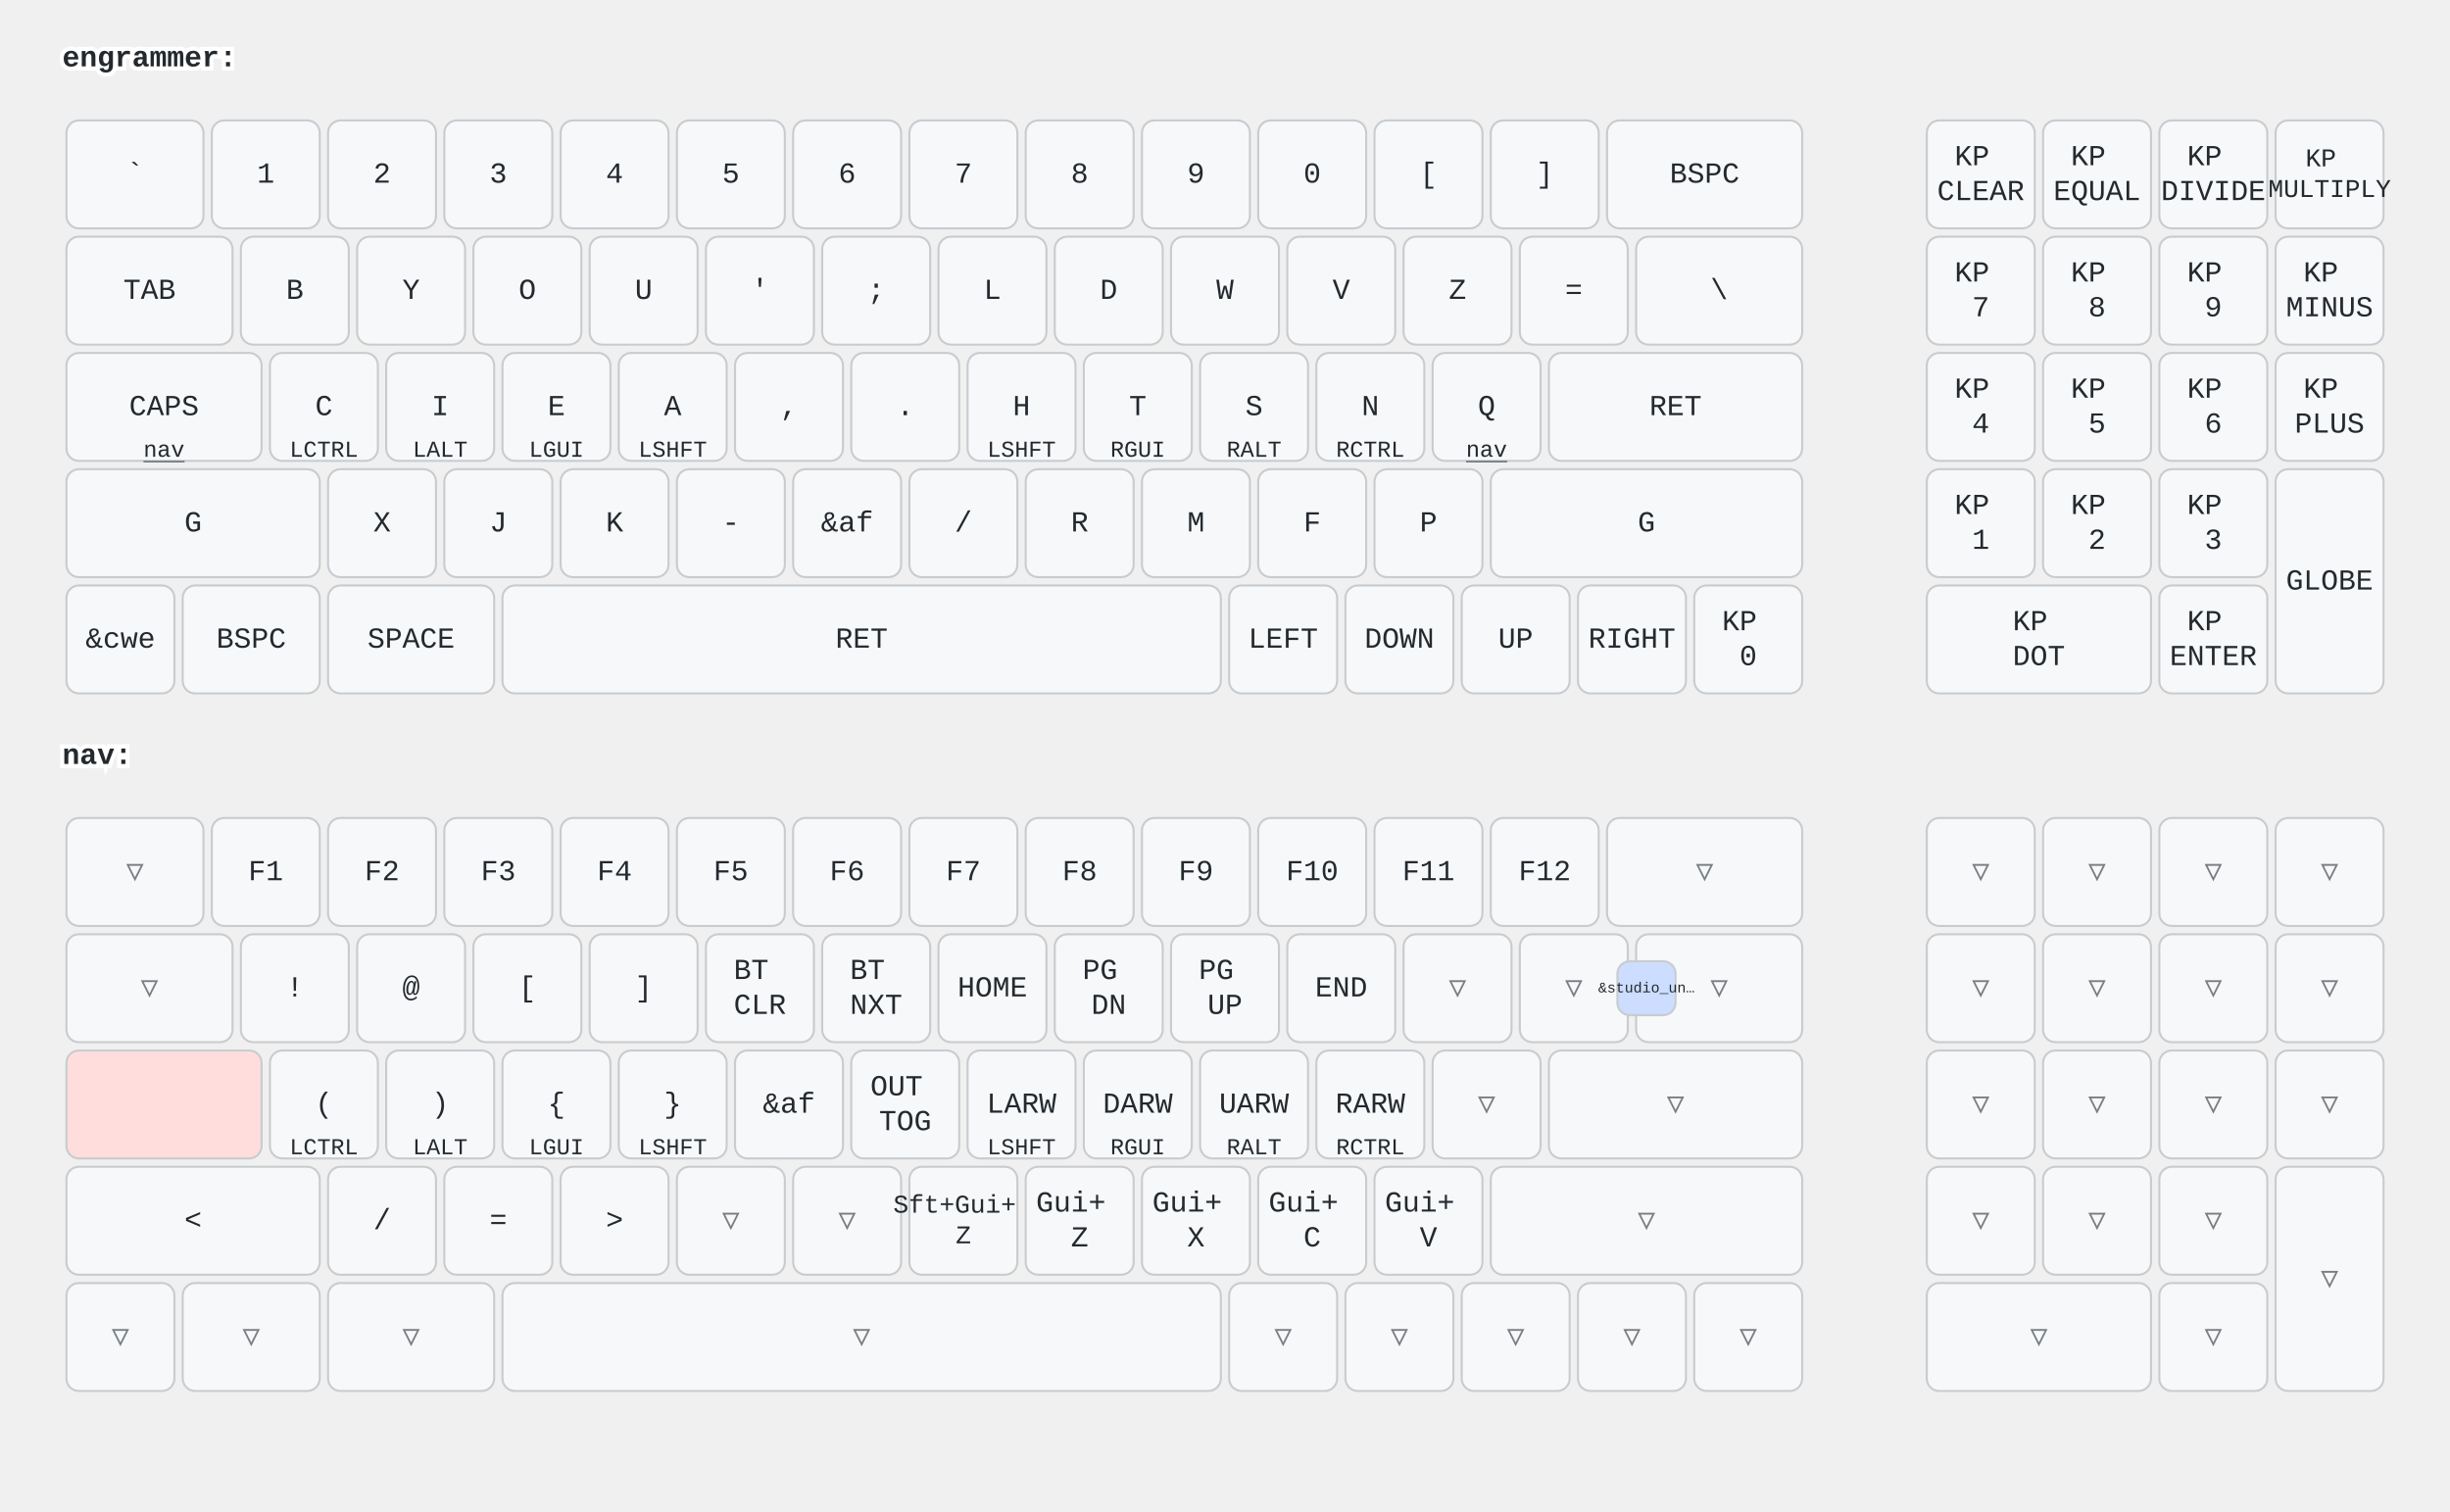
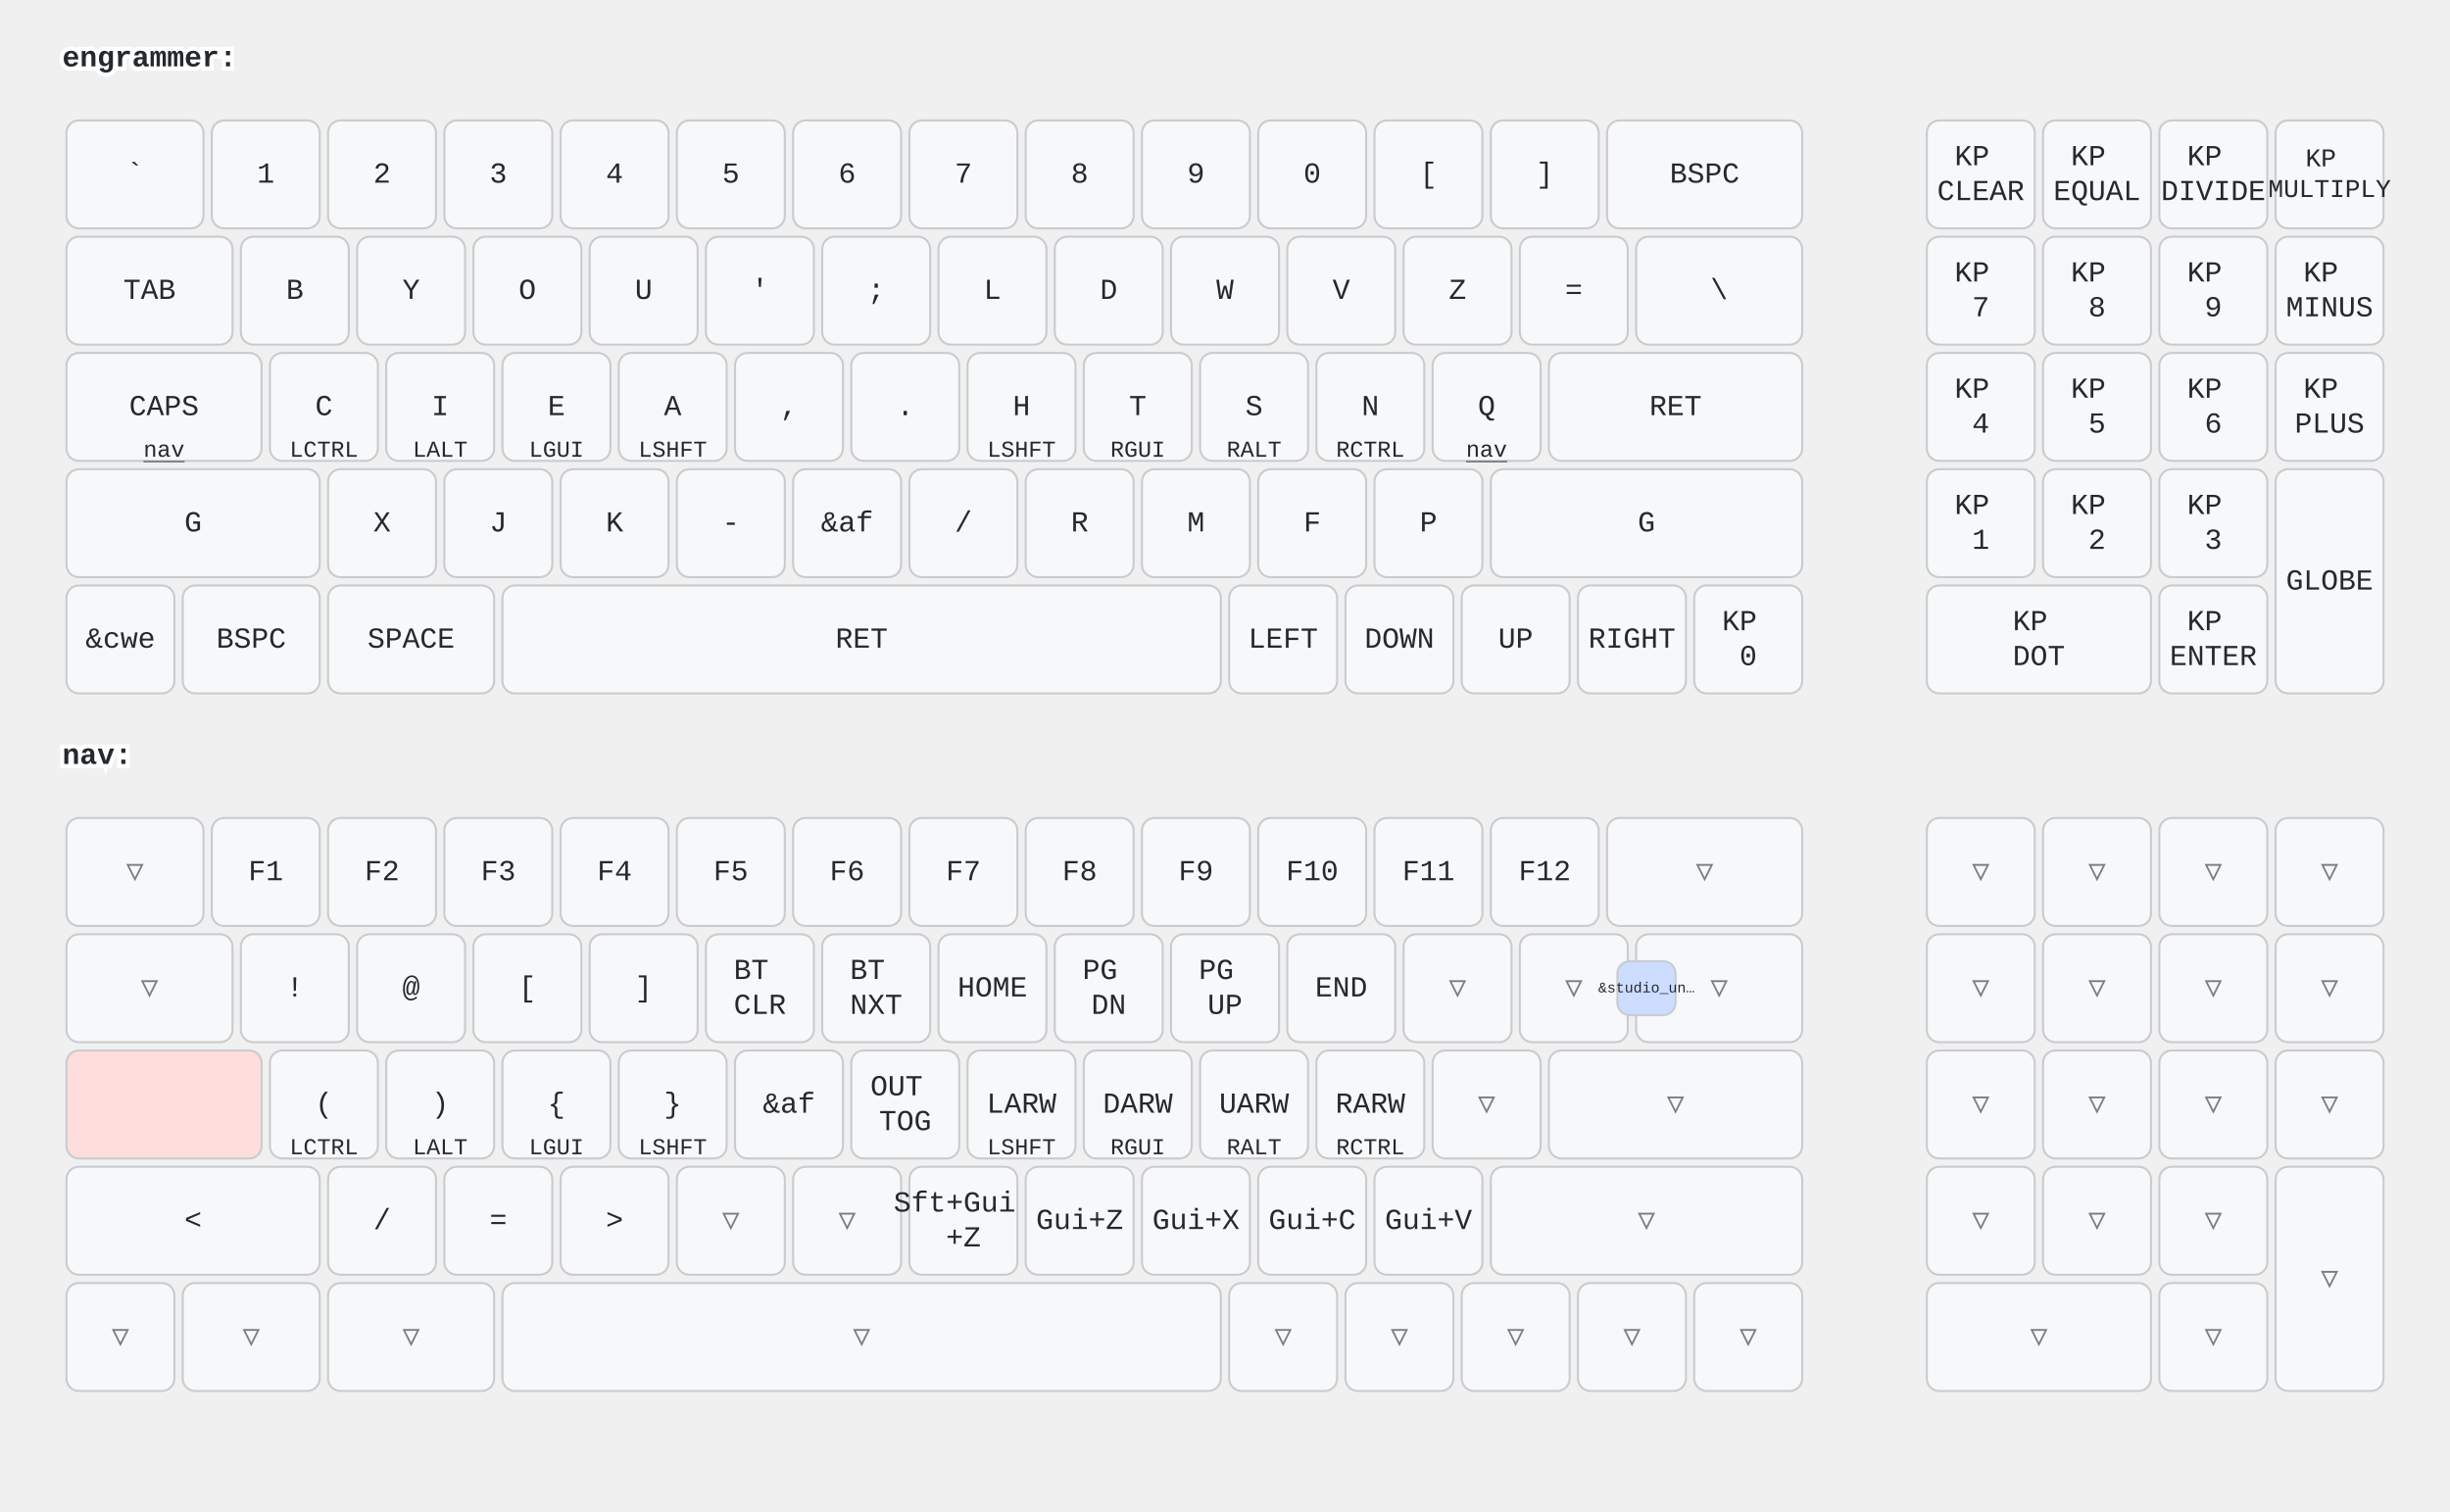
<svg xmlns="http://www.w3.org/2000/svg" width="1180" height="728" viewBox="0 0 1180 728" class="keymap">
  <style>/* inherit to force styles through use tags */
svg path {
    fill: inherit;
}

/* font and background color specifications */
svg.keymap {
    font-family: SFMono-Regular,Consolas,Liberation Mono,Menlo,monospace;
    font-size: 14px;
    font-kerning: normal;
    text-rendering: optimizeLegibility;
    fill: #24292e;
}

/* default key styling */
rect.key {
    fill: #f6f8fa;
}

rect.key, rect.combo {
    stroke: #c9cccf;
    stroke-width: 1;
}

/* default key side styling, only used is draw_key_sides is set */
rect.side {
    filter: brightness(90%);
}

/* color accent for combo boxes */
rect.combo, rect.combo-separate {
    fill: #cdf;
}

/* color accent for held keys */
rect.held, rect.combo.held {
    fill: #fdd;
}

/* color accent for ghost (optional) keys */
rect.ghost, rect.combo.ghost {
    stroke-dasharray: 4, 4;
    stroke-width: 2;
}

text {
    text-anchor: middle;
    dominant-baseline: middle;
}

/* styling for layer labels */
text.label {
    font-weight: bold;
    text-anchor: start;
    stroke: white;
    stroke-width: 4;
    paint-order: stroke;
}

/* styling for optional footer */
text.footer {
    text-anchor: end;
    dominant-baseline: auto;
    stroke: white;
    stroke-width: 4;
    paint-order: stroke;
}

- /* styling for combo tap, and key hold/shifted label text */
- text.combo, text.hold, text.shifted {
+ /* styling for combo tap, and key non-tap label text */
+ text.combo, text.hold, text.shifted, text.left, text.right {
    font-size: 11px;
}

text.hold {
    text-anchor: middle;
    dominant-baseline: auto;
}

text.shifted {
    text-anchor: middle;
    dominant-baseline: hanging;
}

+ text.left {
+     text-anchor: start;
+ }
+ 
+ text.right {
+     text-anchor: end;
+ }
+ 
text.layer-activator {
    text-decoration: underline;
}

/* styling for hold/shifted label text in combo box */
- text.combo.hold, text.combo.shifted {
+ text.combo.hold, text.combo.shifted, text.combo.left, text.combo.right {
    font-size: 8px;
}

/* lighter symbol for transparent keys */
text.trans {
    fill: #7b7e81;
}

/* styling for combo dendrons */
path.combo {
    stroke-width: 1;
    stroke: gray;
    fill: none;
}

/* Start Tabler Icons Cleanup */
/* cannot use height/width with glyphs */
.icon-tabler &gt; path {
    fill: inherit;
    stroke: inherit;
    stroke-width: 2;
}
/* hide tabler's default box */
.icon-tabler &gt; path[stroke="none"][fill="none"] {
    visibility: hidden;
}
/* End Tabler Icons Cleanup */
</style>
  <g transform="translate(30, 0)" class="layer-engrammer">
    <text x="0" y="28" class="label" id="engrammer">engrammer:</text>
    <g transform="translate(0, 56)">
      <g transform="translate(35, 28)" class="key keypos-0">
        <rect rx="6" ry="6" x="-33" y="-26" width="66" height="52" class="key" />
        <text x="0" y="0" class="key tap">`</text>
      </g>
      <g transform="translate(98, 28)" class="key keypos-1">
        <rect rx="6" ry="6" x="-26" y="-26" width="52" height="52" class="key" />
        <text x="0" y="0" class="key tap">1</text>
      </g>
      <g transform="translate(154, 28)" class="key keypos-2">
        <rect rx="6" ry="6" x="-26" y="-26" width="52" height="52" class="key" />
        <text x="0" y="0" class="key tap">2</text>
      </g>
      <g transform="translate(210, 28)" class="key keypos-3">
        <rect rx="6" ry="6" x="-26" y="-26" width="52" height="52" class="key" />
        <text x="0" y="0" class="key tap">3</text>
      </g>
      <g transform="translate(266, 28)" class="key keypos-4">
        <rect rx="6" ry="6" x="-26" y="-26" width="52" height="52" class="key" />
        <text x="0" y="0" class="key tap">4</text>
      </g>
      <g transform="translate(322, 28)" class="key keypos-5">
        <rect rx="6" ry="6" x="-26" y="-26" width="52" height="52" class="key" />
        <text x="0" y="0" class="key tap">5</text>
      </g>
      <g transform="translate(378, 28)" class="key keypos-6">
        <rect rx="6" ry="6" x="-26" y="-26" width="52" height="52" class="key" />
        <text x="0" y="0" class="key tap">6</text>
      </g>
      <g transform="translate(434, 28)" class="key keypos-7">
        <rect rx="6" ry="6" x="-26" y="-26" width="52" height="52" class="key" />
        <text x="0" y="0" class="key tap">7</text>
      </g>
      <g transform="translate(490, 28)" class="key keypos-8">
        <rect rx="6" ry="6" x="-26" y="-26" width="52" height="52" class="key" />
        <text x="0" y="0" class="key tap">8</text>
      </g>
      <g transform="translate(546, 28)" class="key keypos-9">
        <rect rx="6" ry="6" x="-26" y="-26" width="52" height="52" class="key" />
        <text x="0" y="0" class="key tap">9</text>
      </g>
      <g transform="translate(602, 28)" class="key keypos-10">
        <rect rx="6" ry="6" x="-26" y="-26" width="52" height="52" class="key" />
        <text x="0" y="0" class="key tap">0</text>
      </g>
      <g transform="translate(658, 28)" class="key keypos-11">
        <rect rx="6" ry="6" x="-26" y="-26" width="52" height="52" class="key" />
        <text x="0" y="0" class="key tap">[</text>
      </g>
      <g transform="translate(714, 28)" class="key keypos-12">
        <rect rx="6" ry="6" x="-26" y="-26" width="52" height="52" class="key" />
        <text x="0" y="0" class="key tap">]</text>
      </g>
      <g transform="translate(791, 28)" class="key keypos-13">
        <rect rx="6" ry="6" x="-47" y="-26" width="94" height="52" class="key" />
        <text x="0" y="0" class="key tap">BSPC</text>
      </g>
      <g transform="translate(924, 28)" class="key keypos-14">
        <rect rx="6" ry="6" x="-26" y="-26" width="52" height="52" class="key" />
        <text x="0" y="0" class="key tap">
          <tspan x="0" dy="-0.6em">KP</tspan>
          <tspan x="0" dy="1.2em">CLEAR</tspan>
        </text>
      </g>
      <g transform="translate(980, 28)" class="key keypos-15">
        <rect rx="6" ry="6" x="-26" y="-26" width="52" height="52" class="key" />
        <text x="0" y="0" class="key tap">
          <tspan x="0" dy="-0.6em">KP</tspan>
          <tspan x="0" dy="1.2em">EQUAL</tspan>
        </text>
      </g>
      <g transform="translate(1036, 28)" class="key keypos-16">
        <rect rx="6" ry="6" x="-26" y="-26" width="52" height="52" class="key" />
        <text x="0" y="0" class="key tap">
          <tspan x="0" dy="-0.6em">KP</tspan>
          <tspan x="0" dy="1.2em">DIVIDE</tspan>
        </text>
      </g>
      <g transform="translate(1092, 28)" class="key keypos-17">
        <rect rx="6" ry="6" x="-26" y="-26" width="52" height="52" class="key" />
        <text x="0" y="0" class="key tap">
          <tspan x="0" dy="-0.6em" style="font-size: 88%">KP</tspan>
          <tspan x="0" dy="1.2em" style="font-size: 88%">MULTIPLY</tspan>
        </text>
      </g>
      <g transform="translate(42, 84)" class="key keypos-18">
        <rect rx="6" ry="6" x="-40" y="-26" width="80" height="52" class="key" />
        <text x="0" y="0" class="key tap">TAB</text>
      </g>
      <g transform="translate(112, 84)" class="key keypos-19">
        <rect rx="6" ry="6" x="-26" y="-26" width="52" height="52" class="key" />
        <text x="0" y="0" class="key tap">B</text>
      </g>
      <g transform="translate(168, 84)" class="key keypos-20">
        <rect rx="6" ry="6" x="-26" y="-26" width="52" height="52" class="key" />
        <text x="0" y="0" class="key tap">Y</text>
      </g>
      <g transform="translate(224, 84)" class="key keypos-21">
        <rect rx="6" ry="6" x="-26" y="-26" width="52" height="52" class="key" />
        <text x="0" y="0" class="key tap">O</text>
      </g>
      <g transform="translate(280, 84)" class="key keypos-22">
        <rect rx="6" ry="6" x="-26" y="-26" width="52" height="52" class="key" />
        <text x="0" y="0" class="key tap">U</text>
      </g>
      <g transform="translate(336, 84)" class="key keypos-23">
        <rect rx="6" ry="6" x="-26" y="-26" width="52" height="52" class="key" />
        <text x="0" y="0" class="key tap">'</text>
      </g>
      <g transform="translate(392, 84)" class="key keypos-24">
        <rect rx="6" ry="6" x="-26" y="-26" width="52" height="52" class="key" />
        <text x="0" y="0" class="key tap">;</text>
      </g>
      <g transform="translate(448, 84)" class="key keypos-25">
        <rect rx="6" ry="6" x="-26" y="-26" width="52" height="52" class="key" />
        <text x="0" y="0" class="key tap">L</text>
      </g>
      <g transform="translate(504, 84)" class="key keypos-26">
        <rect rx="6" ry="6" x="-26" y="-26" width="52" height="52" class="key" />
        <text x="0" y="0" class="key tap">D</text>
      </g>
      <g transform="translate(560, 84)" class="key keypos-27">
        <rect rx="6" ry="6" x="-26" y="-26" width="52" height="52" class="key" />
        <text x="0" y="0" class="key tap">W</text>
      </g>
      <g transform="translate(616, 84)" class="key keypos-28">
        <rect rx="6" ry="6" x="-26" y="-26" width="52" height="52" class="key" />
        <text x="0" y="0" class="key tap">V</text>
      </g>
      <g transform="translate(672, 84)" class="key keypos-29">
        <rect rx="6" ry="6" x="-26" y="-26" width="52" height="52" class="key" />
        <text x="0" y="0" class="key tap">Z</text>
      </g>
      <g transform="translate(728, 84)" class="key keypos-30">
        <rect rx="6" ry="6" x="-26" y="-26" width="52" height="52" class="key" />
        <text x="0" y="0" class="key tap">=</text>
      </g>
      <g transform="translate(798, 84)" class="key keypos-31">
        <rect rx="6" ry="6" x="-40" y="-26" width="80" height="52" class="key" />
        <text x="0" y="0" class="key tap">\</text>
      </g>
      <g transform="translate(924, 84)" class="key keypos-32">
        <rect rx="6" ry="6" x="-26" y="-26" width="52" height="52" class="key" />
        <text x="0" y="0" class="key tap">
          <tspan x="0" dy="-0.6em">KP</tspan>
          <tspan x="0" dy="1.2em">7</tspan>
        </text>
      </g>
      <g transform="translate(980, 84)" class="key keypos-33">
        <rect rx="6" ry="6" x="-26" y="-26" width="52" height="52" class="key" />
        <text x="0" y="0" class="key tap">
          <tspan x="0" dy="-0.6em">KP</tspan>
          <tspan x="0" dy="1.2em">8</tspan>
        </text>
      </g>
      <g transform="translate(1036, 84)" class="key keypos-34">
        <rect rx="6" ry="6" x="-26" y="-26" width="52" height="52" class="key" />
        <text x="0" y="0" class="key tap">
          <tspan x="0" dy="-0.6em">KP</tspan>
          <tspan x="0" dy="1.2em">9</tspan>
        </text>
      </g>
      <g transform="translate(1092, 84)" class="key keypos-35">
        <rect rx="6" ry="6" x="-26" y="-26" width="52" height="52" class="key" />
        <text x="0" y="0" class="key tap">
          <tspan x="0" dy="-0.6em">KP</tspan>
          <tspan x="0" dy="1.2em">MINUS</tspan>
        </text>
      </g>
      <g transform="translate(49, 140)" class="key keypos-36">
        <rect rx="6" ry="6" x="-47" y="-26" width="94" height="52" class="key" />
        <text x="0" y="0" class="key tap">CAPS</text>
        <a href="#nav">
          <text x="0" y="24" class="key hold layer-activator">nav</text>
        </a>
      </g>
      <g transform="translate(126, 140)" class="key keypos-37">
        <rect rx="6" ry="6" x="-26" y="-26" width="52" height="52" class="key" />
        <text x="0" y="0" class="key tap">C</text>
        <text x="0" y="24" class="key hold">LCTRL</text>
      </g>
      <g transform="translate(182, 140)" class="key keypos-38">
        <rect rx="6" ry="6" x="-26" y="-26" width="52" height="52" class="key" />
        <text x="0" y="0" class="key tap">I</text>
        <text x="0" y="24" class="key hold">LALT</text>
      </g>
      <g transform="translate(238, 140)" class="key keypos-39">
        <rect rx="6" ry="6" x="-26" y="-26" width="52" height="52" class="key" />
        <text x="0" y="0" class="key tap">E</text>
        <text x="0" y="24" class="key hold">LGUI</text>
      </g>
      <g transform="translate(294, 140)" class="key keypos-40">
        <rect rx="6" ry="6" x="-26" y="-26" width="52" height="52" class="key" />
        <text x="0" y="0" class="key tap">A</text>
        <text x="0" y="24" class="key hold">LSHFT</text>
      </g>
      <g transform="translate(350, 140)" class="key keypos-41">
        <rect rx="6" ry="6" x="-26" y="-26" width="52" height="52" class="key" />
        <text x="0" y="0" class="key tap">,</text>
      </g>
      <g transform="translate(406, 140)" class="key keypos-42">
        <rect rx="6" ry="6" x="-26" y="-26" width="52" height="52" class="key" />
        <text x="0" y="0" class="key tap">.</text>
      </g>
      <g transform="translate(462, 140)" class="key keypos-43">
        <rect rx="6" ry="6" x="-26" y="-26" width="52" height="52" class="key" />
        <text x="0" y="0" class="key tap">H</text>
        <text x="0" y="24" class="key hold">LSHFT</text>
      </g>
      <g transform="translate(518, 140)" class="key keypos-44">
        <rect rx="6" ry="6" x="-26" y="-26" width="52" height="52" class="key" />
        <text x="0" y="0" class="key tap">T</text>
        <text x="0" y="24" class="key hold">RGUI</text>
      </g>
      <g transform="translate(574, 140)" class="key keypos-45">
        <rect rx="6" ry="6" x="-26" y="-26" width="52" height="52" class="key" />
        <text x="0" y="0" class="key tap">S</text>
        <text x="0" y="24" class="key hold">RALT</text>
      </g>
      <g transform="translate(630, 140)" class="key keypos-46">
        <rect rx="6" ry="6" x="-26" y="-26" width="52" height="52" class="key" />
        <text x="0" y="0" class="key tap">N</text>
        <text x="0" y="24" class="key hold">RCTRL</text>
      </g>
      <g transform="translate(686, 140)" class="key keypos-47">
        <rect rx="6" ry="6" x="-26" y="-26" width="52" height="52" class="key" />
        <text x="0" y="0" class="key tap">Q</text>
        <a href="#nav">
          <text x="0" y="24" class="key hold layer-activator">nav</text>
        </a>
      </g>
      <g transform="translate(777, 140)" class="key keypos-48">
        <rect rx="6" ry="6" x="-61" y="-26" width="122" height="52" class="key" />
        <text x="0" y="0" class="key tap">RET</text>
      </g>
      <g transform="translate(924, 140)" class="key keypos-49">
        <rect rx="6" ry="6" x="-26" y="-26" width="52" height="52" class="key" />
        <text x="0" y="0" class="key tap">
          <tspan x="0" dy="-0.6em">KP</tspan>
          <tspan x="0" dy="1.2em">4</tspan>
        </text>
      </g>
      <g transform="translate(980, 140)" class="key keypos-50">
        <rect rx="6" ry="6" x="-26" y="-26" width="52" height="52" class="key" />
        <text x="0" y="0" class="key tap">
          <tspan x="0" dy="-0.6em">KP</tspan>
          <tspan x="0" dy="1.2em">5</tspan>
        </text>
      </g>
      <g transform="translate(1036, 140)" class="key keypos-51">
        <rect rx="6" ry="6" x="-26" y="-26" width="52" height="52" class="key" />
        <text x="0" y="0" class="key tap">
          <tspan x="0" dy="-0.6em">KP</tspan>
          <tspan x="0" dy="1.2em">6</tspan>
        </text>
      </g>
      <g transform="translate(1092, 140)" class="key keypos-52">
        <rect rx="6" ry="6" x="-26" y="-26" width="52" height="52" class="key" />
        <text x="0" y="0" class="key tap">
          <tspan x="0" dy="-0.6em">KP</tspan>
          <tspan x="0" dy="1.2em">PLUS</tspan>
        </text>
      </g>
      <g transform="translate(63, 196)" class="key keypos-53">
        <rect rx="6" ry="6" x="-61" y="-26" width="122" height="52" class="key" />
        <text x="0" y="0" class="key tap">G</text>
      </g>
      <g transform="translate(154, 196)" class="key keypos-54">
        <rect rx="6" ry="6" x="-26" y="-26" width="52" height="52" class="key" />
        <text x="0" y="0" class="key tap">X</text>
      </g>
      <g transform="translate(210, 196)" class="key keypos-55">
        <rect rx="6" ry="6" x="-26" y="-26" width="52" height="52" class="key" />
        <text x="0" y="0" class="key tap">J</text>
      </g>
      <g transform="translate(266, 196)" class="key keypos-56">
        <rect rx="6" ry="6" x="-26" y="-26" width="52" height="52" class="key" />
        <text x="0" y="0" class="key tap">K</text>
      </g>
      <g transform="translate(322, 196)" class="key keypos-57">
        <rect rx="6" ry="6" x="-26" y="-26" width="52" height="52" class="key" />
        <text x="0" y="0" class="key tap">-</text>
      </g>
      <g transform="translate(378, 196)" class="key keypos-58">
        <rect rx="6" ry="6" x="-26" y="-26" width="52" height="52" class="key" />
        <text x="0" y="0" class="key tap">&amp;af</text>
      </g>
      <g transform="translate(434, 196)" class="key keypos-59">
        <rect rx="6" ry="6" x="-26" y="-26" width="52" height="52" class="key" />
        <text x="0" y="0" class="key tap">/</text>
      </g>
      <g transform="translate(490, 196)" class="key keypos-60">
        <rect rx="6" ry="6" x="-26" y="-26" width="52" height="52" class="key" />
        <text x="0" y="0" class="key tap">R</text>
      </g>
      <g transform="translate(546, 196)" class="key keypos-61">
        <rect rx="6" ry="6" x="-26" y="-26" width="52" height="52" class="key" />
        <text x="0" y="0" class="key tap">M</text>
      </g>
      <g transform="translate(602, 196)" class="key keypos-62">
        <rect rx="6" ry="6" x="-26" y="-26" width="52" height="52" class="key" />
        <text x="0" y="0" class="key tap">F</text>
      </g>
      <g transform="translate(658, 196)" class="key keypos-63">
        <rect rx="6" ry="6" x="-26" y="-26" width="52" height="52" class="key" />
        <text x="0" y="0" class="key tap">P</text>
      </g>
      <g transform="translate(763, 196)" class="key keypos-64">
        <rect rx="6" ry="6" x="-75" y="-26" width="150" height="52" class="key" />
        <text x="0" y="0" class="key tap">G</text>
      </g>
      <g transform="translate(924, 196)" class="key keypos-65">
        <rect rx="6" ry="6" x="-26" y="-26" width="52" height="52" class="key" />
        <text x="0" y="0" class="key tap">
          <tspan x="0" dy="-0.6em">KP</tspan>
          <tspan x="0" dy="1.2em">1</tspan>
        </text>
      </g>
      <g transform="translate(980, 196)" class="key keypos-66">
        <rect rx="6" ry="6" x="-26" y="-26" width="52" height="52" class="key" />
        <text x="0" y="0" class="key tap">
          <tspan x="0" dy="-0.6em">KP</tspan>
          <tspan x="0" dy="1.2em">2</tspan>
        </text>
      </g>
      <g transform="translate(1036, 196)" class="key keypos-67">
        <rect rx="6" ry="6" x="-26" y="-26" width="52" height="52" class="key" />
        <text x="0" y="0" class="key tap">
          <tspan x="0" dy="-0.6em">KP</tspan>
          <tspan x="0" dy="1.2em">3</tspan>
        </text>
      </g>
      <g transform="translate(1092, 224)" class="key keypos-68">
        <rect rx="6" ry="6" x="-26" y="-54" width="52" height="108" class="key" />
        <text x="0" y="0" class="key tap">GLOBE</text>
      </g>
      <g transform="translate(28, 252)" class="key keypos-69">
        <rect rx="6" ry="6" x="-26" y="-26" width="52" height="52" class="key" />
        <text x="0" y="0" class="key tap">&amp;cwe</text>
      </g>
      <g transform="translate(91, 252)" class="key keypos-70">
        <rect rx="6" ry="6" x="-33" y="-26" width="66" height="52" class="key" />
        <text x="0" y="0" class="key tap">BSPC</text>
      </g>
      <g transform="translate(168, 252)" class="key keypos-71">
        <rect rx="6" ry="6" x="-40" y="-26" width="80" height="52" class="key" />
        <text x="0" y="0" class="key tap">SPACE</text>
      </g>
      <g transform="translate(385, 252)" class="key keypos-72">
        <rect rx="6" ry="6" x="-173" y="-26" width="346" height="52" class="key" />
        <text x="0" y="0" class="key tap">RET</text>
      </g>
      <g transform="translate(588, 252)" class="key keypos-73">
        <rect rx="6" ry="6" x="-26" y="-26" width="52" height="52" class="key" />
        <text x="0" y="0" class="key tap">LEFT</text>
      </g>
      <g transform="translate(644, 252)" class="key keypos-74">
        <rect rx="6" ry="6" x="-26" y="-26" width="52" height="52" class="key" />
        <text x="0" y="0" class="key tap">DOWN</text>
      </g>
      <g transform="translate(700, 252)" class="key keypos-75">
        <rect rx="6" ry="6" x="-26" y="-26" width="52" height="52" class="key" />
        <text x="0" y="0" class="key tap">UP</text>
      </g>
      <g transform="translate(756, 252)" class="key keypos-76">
        <rect rx="6" ry="6" x="-26" y="-26" width="52" height="52" class="key" />
        <text x="0" y="0" class="key tap">RIGHT</text>
      </g>
      <g transform="translate(812, 252)" class="key keypos-77">
        <rect rx="6" ry="6" x="-26" y="-26" width="52" height="52" class="key" />
        <text x="0" y="0" class="key tap">
          <tspan x="0" dy="-0.6em">KP</tspan>
          <tspan x="0" dy="1.2em">0</tspan>
        </text>
      </g>
      <g transform="translate(952, 252)" class="key keypos-78">
        <rect rx="6" ry="6" x="-54" y="-26" width="108" height="52" class="key" />
        <text x="0" y="0" class="key tap">
          <tspan x="0" dy="-0.6em">KP</tspan>
          <tspan x="0" dy="1.2em">DOT</tspan>
        </text>
      </g>
      <g transform="translate(1036, 252)" class="key keypos-79">
        <rect rx="6" ry="6" x="-26" y="-26" width="52" height="52" class="key" />
        <text x="0" y="0" class="key tap">
          <tspan x="0" dy="-0.6em">KP</tspan>
          <tspan x="0" dy="1.2em">ENTER</tspan>
        </text>
      </g>
    </g>
  </g>
  <g transform="translate(30, 336)" class="layer-nav">
    <text x="0" y="28" class="label" id="nav">nav:</text>
    <g transform="translate(0, 56)">
      <g transform="translate(35, 28)" class="key trans keypos-0">
        <rect rx="6" ry="6" x="-33" y="-26" width="66" height="52" class="key trans" />
        <text x="0" y="0" class="key trans tap">▽</text>
      </g>
      <g transform="translate(98, 28)" class="key keypos-1">
        <rect rx="6" ry="6" x="-26" y="-26" width="52" height="52" class="key" />
        <text x="0" y="0" class="key tap">F1</text>
      </g>
      <g transform="translate(154, 28)" class="key keypos-2">
        <rect rx="6" ry="6" x="-26" y="-26" width="52" height="52" class="key" />
        <text x="0" y="0" class="key tap">F2</text>
      </g>
      <g transform="translate(210, 28)" class="key keypos-3">
        <rect rx="6" ry="6" x="-26" y="-26" width="52" height="52" class="key" />
        <text x="0" y="0" class="key tap">F3</text>
      </g>
      <g transform="translate(266, 28)" class="key keypos-4">
        <rect rx="6" ry="6" x="-26" y="-26" width="52" height="52" class="key" />
        <text x="0" y="0" class="key tap">F4</text>
      </g>
      <g transform="translate(322, 28)" class="key keypos-5">
        <rect rx="6" ry="6" x="-26" y="-26" width="52" height="52" class="key" />
        <text x="0" y="0" class="key tap">F5</text>
      </g>
      <g transform="translate(378, 28)" class="key keypos-6">
        <rect rx="6" ry="6" x="-26" y="-26" width="52" height="52" class="key" />
        <text x="0" y="0" class="key tap">F6</text>
      </g>
      <g transform="translate(434, 28)" class="key keypos-7">
        <rect rx="6" ry="6" x="-26" y="-26" width="52" height="52" class="key" />
        <text x="0" y="0" class="key tap">F7</text>
      </g>
      <g transform="translate(490, 28)" class="key keypos-8">
        <rect rx="6" ry="6" x="-26" y="-26" width="52" height="52" class="key" />
        <text x="0" y="0" class="key tap">F8</text>
      </g>
      <g transform="translate(546, 28)" class="key keypos-9">
        <rect rx="6" ry="6" x="-26" y="-26" width="52" height="52" class="key" />
        <text x="0" y="0" class="key tap">F9</text>
      </g>
      <g transform="translate(602, 28)" class="key keypos-10">
        <rect rx="6" ry="6" x="-26" y="-26" width="52" height="52" class="key" />
        <text x="0" y="0" class="key tap">F10</text>
      </g>
      <g transform="translate(658, 28)" class="key keypos-11">
        <rect rx="6" ry="6" x="-26" y="-26" width="52" height="52" class="key" />
        <text x="0" y="0" class="key tap">F11</text>
      </g>
      <g transform="translate(714, 28)" class="key keypos-12">
        <rect rx="6" ry="6" x="-26" y="-26" width="52" height="52" class="key" />
        <text x="0" y="0" class="key tap">F12</text>
      </g>
      <g transform="translate(791, 28)" class="key trans keypos-13">
        <rect rx="6" ry="6" x="-47" y="-26" width="94" height="52" class="key trans" />
        <text x="0" y="0" class="key trans tap">▽</text>
      </g>
      <g transform="translate(924, 28)" class="key trans keypos-14">
        <rect rx="6" ry="6" x="-26" y="-26" width="52" height="52" class="key trans" />
        <text x="0" y="0" class="key trans tap">▽</text>
      </g>
      <g transform="translate(980, 28)" class="key trans keypos-15">
        <rect rx="6" ry="6" x="-26" y="-26" width="52" height="52" class="key trans" />
        <text x="0" y="0" class="key trans tap">▽</text>
      </g>
      <g transform="translate(1036, 28)" class="key trans keypos-16">
        <rect rx="6" ry="6" x="-26" y="-26" width="52" height="52" class="key trans" />
        <text x="0" y="0" class="key trans tap">▽</text>
      </g>
      <g transform="translate(1092, 28)" class="key trans keypos-17">
        <rect rx="6" ry="6" x="-26" y="-26" width="52" height="52" class="key trans" />
        <text x="0" y="0" class="key trans tap">▽</text>
      </g>
      <g transform="translate(42, 84)" class="key trans keypos-18">
        <rect rx="6" ry="6" x="-40" y="-26" width="80" height="52" class="key trans" />
        <text x="0" y="0" class="key trans tap">▽</text>
      </g>
      <g transform="translate(112, 84)" class="key keypos-19">
        <rect rx="6" ry="6" x="-26" y="-26" width="52" height="52" class="key" />
        <text x="0" y="0" class="key tap">!</text>
      </g>
      <g transform="translate(168, 84)" class="key keypos-20">
        <rect rx="6" ry="6" x="-26" y="-26" width="52" height="52" class="key" />
        <text x="0" y="0" class="key tap">@</text>
      </g>
      <g transform="translate(224, 84)" class="key keypos-21">
        <rect rx="6" ry="6" x="-26" y="-26" width="52" height="52" class="key" />
        <text x="0" y="0" class="key tap">[</text>
      </g>
      <g transform="translate(280, 84)" class="key keypos-22">
        <rect rx="6" ry="6" x="-26" y="-26" width="52" height="52" class="key" />
        <text x="0" y="0" class="key tap">]</text>
      </g>
      <g transform="translate(336, 84)" class="key keypos-23">
        <rect rx="6" ry="6" x="-26" y="-26" width="52" height="52" class="key" />
        <text x="0" y="0" class="key tap">
          <tspan x="0" dy="-0.6em">BT</tspan>
          <tspan x="0" dy="1.2em">CLR</tspan>
        </text>
      </g>
      <g transform="translate(392, 84)" class="key keypos-24">
        <rect rx="6" ry="6" x="-26" y="-26" width="52" height="52" class="key" />
        <text x="0" y="0" class="key tap">
          <tspan x="0" dy="-0.6em">BT</tspan>
          <tspan x="0" dy="1.2em">NXT</tspan>
        </text>
      </g>
      <g transform="translate(448, 84)" class="key keypos-25">
        <rect rx="6" ry="6" x="-26" y="-26" width="52" height="52" class="key" />
        <text x="0" y="0" class="key tap">HOME</text>
      </g>
      <g transform="translate(504, 84)" class="key keypos-26">
        <rect rx="6" ry="6" x="-26" y="-26" width="52" height="52" class="key" />
        <text x="0" y="0" class="key tap">
          <tspan x="0" dy="-0.6em">PG</tspan>
          <tspan x="0" dy="1.2em">DN</tspan>
        </text>
      </g>
      <g transform="translate(560, 84)" class="key keypos-27">
        <rect rx="6" ry="6" x="-26" y="-26" width="52" height="52" class="key" />
        <text x="0" y="0" class="key tap">
          <tspan x="0" dy="-0.6em">PG</tspan>
          <tspan x="0" dy="1.2em">UP</tspan>
        </text>
      </g>
      <g transform="translate(616, 84)" class="key keypos-28">
        <rect rx="6" ry="6" x="-26" y="-26" width="52" height="52" class="key" />
        <text x="0" y="0" class="key tap">END</text>
      </g>
      <g transform="translate(672, 84)" class="key trans keypos-29">
        <rect rx="6" ry="6" x="-26" y="-26" width="52" height="52" class="key trans" />
        <text x="0" y="0" class="key trans tap">▽</text>
      </g>
      <g transform="translate(728, 84)" class="key trans keypos-30">
        <rect rx="6" ry="6" x="-26" y="-26" width="52" height="52" class="key trans" />
        <text x="0" y="0" class="key trans tap">▽</text>
      </g>
      <g transform="translate(798, 84)" class="key trans keypos-31">
        <rect rx="6" ry="6" x="-40" y="-26" width="80" height="52" class="key trans" />
        <text x="0" y="0" class="key trans tap">▽</text>
      </g>
      <g transform="translate(924, 84)" class="key trans keypos-32">
        <rect rx="6" ry="6" x="-26" y="-26" width="52" height="52" class="key trans" />
        <text x="0" y="0" class="key trans tap">▽</text>
      </g>
      <g transform="translate(980, 84)" class="key trans keypos-33">
        <rect rx="6" ry="6" x="-26" y="-26" width="52" height="52" class="key trans" />
        <text x="0" y="0" class="key trans tap">▽</text>
      </g>
      <g transform="translate(1036, 84)" class="key trans keypos-34">
        <rect rx="6" ry="6" x="-26" y="-26" width="52" height="52" class="key trans" />
        <text x="0" y="0" class="key trans tap">▽</text>
      </g>
      <g transform="translate(1092, 84)" class="key trans keypos-35">
        <rect rx="6" ry="6" x="-26" y="-26" width="52" height="52" class="key trans" />
        <text x="0" y="0" class="key trans tap">▽</text>
      </g>
      <g transform="translate(49, 140)" class="key held keypos-36">
        <rect rx="6" ry="6" x="-47" y="-26" width="94" height="52" class="key held" />
      </g>
      <g transform="translate(126, 140)" class="key keypos-37">
        <rect rx="6" ry="6" x="-26" y="-26" width="52" height="52" class="key" />
        <text x="0" y="0" class="key tap">(</text>
        <text x="0" y="24" class="key hold">LCTRL</text>
      </g>
      <g transform="translate(182, 140)" class="key keypos-38">
        <rect rx="6" ry="6" x="-26" y="-26" width="52" height="52" class="key" />
        <text x="0" y="0" class="key tap">)</text>
        <text x="0" y="24" class="key hold">LALT</text>
      </g>
      <g transform="translate(238, 140)" class="key keypos-39">
        <rect rx="6" ry="6" x="-26" y="-26" width="52" height="52" class="key" />
        <text x="0" y="0" class="key tap">{</text>
        <text x="0" y="24" class="key hold">LGUI</text>
      </g>
      <g transform="translate(294, 140)" class="key keypos-40">
        <rect rx="6" ry="6" x="-26" y="-26" width="52" height="52" class="key" />
        <text x="0" y="0" class="key tap">}</text>
        <text x="0" y="24" class="key hold">LSHFT</text>
      </g>
      <g transform="translate(350, 140)" class="key keypos-41">
        <rect rx="6" ry="6" x="-26" y="-26" width="52" height="52" class="key" />
        <text x="0" y="0" class="key tap">&amp;af</text>
      </g>
      <g transform="translate(406, 140)" class="key keypos-42">
        <rect rx="6" ry="6" x="-26" y="-26" width="52" height="52" class="key" />
        <text x="0" y="0" class="key tap">
          <tspan x="0" dy="-0.6em">OUT</tspan>
          <tspan x="0" dy="1.2em">TOG</tspan>
        </text>
      </g>
      <g transform="translate(462, 140)" class="key keypos-43">
        <rect rx="6" ry="6" x="-26" y="-26" width="52" height="52" class="key" />
        <text x="0" y="0" class="key tap">LARW</text>
        <text x="0" y="24" class="key hold">LSHFT</text>
      </g>
      <g transform="translate(518, 140)" class="key keypos-44">
        <rect rx="6" ry="6" x="-26" y="-26" width="52" height="52" class="key" />
        <text x="0" y="0" class="key tap">DARW</text>
        <text x="0" y="24" class="key hold">RGUI</text>
      </g>
      <g transform="translate(574, 140)" class="key keypos-45">
        <rect rx="6" ry="6" x="-26" y="-26" width="52" height="52" class="key" />
        <text x="0" y="0" class="key tap">UARW</text>
        <text x="0" y="24" class="key hold">RALT</text>
      </g>
      <g transform="translate(630, 140)" class="key keypos-46">
        <rect rx="6" ry="6" x="-26" y="-26" width="52" height="52" class="key" />
        <text x="0" y="0" class="key tap">RARW</text>
        <text x="0" y="24" class="key hold">RCTRL</text>
      </g>
      <g transform="translate(686, 140)" class="key trans keypos-47">
        <rect rx="6" ry="6" x="-26" y="-26" width="52" height="52" class="key trans" />
        <text x="0" y="0" class="key trans tap">▽</text>
      </g>
      <g transform="translate(777, 140)" class="key trans keypos-48">
        <rect rx="6" ry="6" x="-61" y="-26" width="122" height="52" class="key trans" />
        <text x="0" y="0" class="key trans tap">▽</text>
      </g>
      <g transform="translate(924, 140)" class="key trans keypos-49">
        <rect rx="6" ry="6" x="-26" y="-26" width="52" height="52" class="key trans" />
        <text x="0" y="0" class="key trans tap">▽</text>
      </g>
      <g transform="translate(980, 140)" class="key trans keypos-50">
        <rect rx="6" ry="6" x="-26" y="-26" width="52" height="52" class="key trans" />
        <text x="0" y="0" class="key trans tap">▽</text>
      </g>
      <g transform="translate(1036, 140)" class="key trans keypos-51">
        <rect rx="6" ry="6" x="-26" y="-26" width="52" height="52" class="key trans" />
        <text x="0" y="0" class="key trans tap">▽</text>
      </g>
      <g transform="translate(1092, 140)" class="key trans keypos-52">
        <rect rx="6" ry="6" x="-26" y="-26" width="52" height="52" class="key trans" />
        <text x="0" y="0" class="key trans tap">▽</text>
      </g>
      <g transform="translate(63, 196)" class="key keypos-53">
        <rect rx="6" ry="6" x="-61" y="-26" width="122" height="52" class="key" />
        <text x="0" y="0" class="key tap">&lt;</text>
      </g>
      <g transform="translate(154, 196)" class="key keypos-54">
        <rect rx="6" ry="6" x="-26" y="-26" width="52" height="52" class="key" />
        <text x="0" y="0" class="key tap">/</text>
      </g>
      <g transform="translate(210, 196)" class="key keypos-55">
        <rect rx="6" ry="6" x="-26" y="-26" width="52" height="52" class="key" />
        <text x="0" y="0" class="key tap">=</text>
      </g>
      <g transform="translate(266, 196)" class="key keypos-56">
        <rect rx="6" ry="6" x="-26" y="-26" width="52" height="52" class="key" />
        <text x="0" y="0" class="key tap">&gt;</text>
      </g>
      <g transform="translate(322, 196)" class="key trans keypos-57">
        <rect rx="6" ry="6" x="-26" y="-26" width="52" height="52" class="key trans" />
        <text x="0" y="0" class="key trans tap">▽</text>
      </g>
      <g transform="translate(378, 196)" class="key trans keypos-58">
        <rect rx="6" ry="6" x="-26" y="-26" width="52" height="52" class="key trans" />
        <text x="0" y="0" class="key trans tap">▽</text>
      </g>
      <g transform="translate(434, 196)" class="key keypos-59">
        <rect rx="6" ry="6" x="-26" y="-26" width="52" height="52" class="key" />
        <text x="0" y="0" class="key tap">
-           <tspan x="0" dy="-0.6em" style="font-size: 88%">Sft+Gui+</tspan>
-           <tspan x="0" dy="1.2em" style="font-size: 88%">Z</tspan>
+           <tspan x="0" dy="-0.6em">Sft+Gui</tspan>
+           <tspan x="0" dy="1.2em">+Z</tspan>
        </text>
      </g>
      <g transform="translate(490, 196)" class="key keypos-60">
        <rect rx="6" ry="6" x="-26" y="-26" width="52" height="52" class="key" />
-         <text x="0" y="0" class="key tap">
-           <tspan x="0" dy="-0.6em">Gui+</tspan>
-           <tspan x="0" dy="1.2em">Z</tspan>
-         </text>
+         <text x="0" y="0" class="key tap">Gui+Z</text>
      </g>
      <g transform="translate(546, 196)" class="key keypos-61">
        <rect rx="6" ry="6" x="-26" y="-26" width="52" height="52" class="key" />
-         <text x="0" y="0" class="key tap">
-           <tspan x="0" dy="-0.6em">Gui+</tspan>
-           <tspan x="0" dy="1.2em">X</tspan>
-         </text>
+         <text x="0" y="0" class="key tap">Gui+X</text>
      </g>
      <g transform="translate(602, 196)" class="key keypos-62">
        <rect rx="6" ry="6" x="-26" y="-26" width="52" height="52" class="key" />
-         <text x="0" y="0" class="key tap">
-           <tspan x="0" dy="-0.6em">Gui+</tspan>
-           <tspan x="0" dy="1.2em">C</tspan>
-         </text>
+         <text x="0" y="0" class="key tap">Gui+C</text>
      </g>
      <g transform="translate(658, 196)" class="key keypos-63">
        <rect rx="6" ry="6" x="-26" y="-26" width="52" height="52" class="key" />
-         <text x="0" y="0" class="key tap">
-           <tspan x="0" dy="-0.6em">Gui+</tspan>
-           <tspan x="0" dy="1.2em">V</tspan>
-         </text>
+         <text x="0" y="0" class="key tap">Gui+V</text>
      </g>
      <g transform="translate(763, 196)" class="key trans keypos-64">
        <rect rx="6" ry="6" x="-75" y="-26" width="150" height="52" class="key trans" />
        <text x="0" y="0" class="key trans tap">▽</text>
      </g>
      <g transform="translate(924, 196)" class="key trans keypos-65">
        <rect rx="6" ry="6" x="-26" y="-26" width="52" height="52" class="key trans" />
        <text x="0" y="0" class="key trans tap">▽</text>
      </g>
      <g transform="translate(980, 196)" class="key trans keypos-66">
        <rect rx="6" ry="6" x="-26" y="-26" width="52" height="52" class="key trans" />
        <text x="0" y="0" class="key trans tap">▽</text>
      </g>
      <g transform="translate(1036, 196)" class="key trans keypos-67">
        <rect rx="6" ry="6" x="-26" y="-26" width="52" height="52" class="key trans" />
        <text x="0" y="0" class="key trans tap">▽</text>
      </g>
      <g transform="translate(1092, 224)" class="key trans keypos-68">
        <rect rx="6" ry="6" x="-26" y="-54" width="52" height="108" class="key trans" />
        <text x="0" y="0" class="key trans tap">▽</text>
      </g>
      <g transform="translate(28, 252)" class="key trans keypos-69">
        <rect rx="6" ry="6" x="-26" y="-26" width="52" height="52" class="key trans" />
        <text x="0" y="0" class="key trans tap">▽</text>
      </g>
      <g transform="translate(91, 252)" class="key trans keypos-70">
        <rect rx="6" ry="6" x="-33" y="-26" width="66" height="52" class="key trans" />
        <text x="0" y="0" class="key trans tap">▽</text>
      </g>
      <g transform="translate(168, 252)" class="key trans keypos-71">
        <rect rx="6" ry="6" x="-40" y="-26" width="80" height="52" class="key trans" />
        <text x="0" y="0" class="key trans tap">▽</text>
      </g>
      <g transform="translate(385, 252)" class="key trans keypos-72">
        <rect rx="6" ry="6" x="-173" y="-26" width="346" height="52" class="key trans" />
        <text x="0" y="0" class="key trans tap">▽</text>
      </g>
      <g transform="translate(588, 252)" class="key trans keypos-73">
        <rect rx="6" ry="6" x="-26" y="-26" width="52" height="52" class="key trans" />
        <text x="0" y="0" class="key trans tap">▽</text>
      </g>
      <g transform="translate(644, 252)" class="key trans keypos-74">
        <rect rx="6" ry="6" x="-26" y="-26" width="52" height="52" class="key trans" />
        <text x="0" y="0" class="key trans tap">▽</text>
      </g>
      <g transform="translate(700, 252)" class="key trans keypos-75">
        <rect rx="6" ry="6" x="-26" y="-26" width="52" height="52" class="key trans" />
        <text x="0" y="0" class="key trans tap">▽</text>
      </g>
      <g transform="translate(756, 252)" class="key trans keypos-76">
        <rect rx="6" ry="6" x="-26" y="-26" width="52" height="52" class="key trans" />
        <text x="0" y="0" class="key trans tap">▽</text>
      </g>
      <g transform="translate(812, 252)" class="key trans keypos-77">
        <rect rx="6" ry="6" x="-26" y="-26" width="52" height="52" class="key trans" />
        <text x="0" y="0" class="key trans tap">▽</text>
      </g>
      <g transform="translate(952, 252)" class="key trans keypos-78">
        <rect rx="6" ry="6" x="-54" y="-26" width="108" height="52" class="key trans" />
        <text x="0" y="0" class="key trans tap">▽</text>
      </g>
      <g transform="translate(1036, 252)" class="key trans keypos-79">
        <rect rx="6" ry="6" x="-26" y="-26" width="52" height="52" class="key trans" />
        <text x="0" y="0" class="key trans tap">▽</text>
      </g>
      <g class="combo combopos-0">
        <rect rx="6" ry="6" x="749" y="71" width="28" height="26" class="combo" />
        <text x="763" y="84" class="combo tap">
          <tspan style="font-size: 64%">&amp;studio_un…</tspan>
        </text>
      </g>
    </g>
  </g>
</svg>
